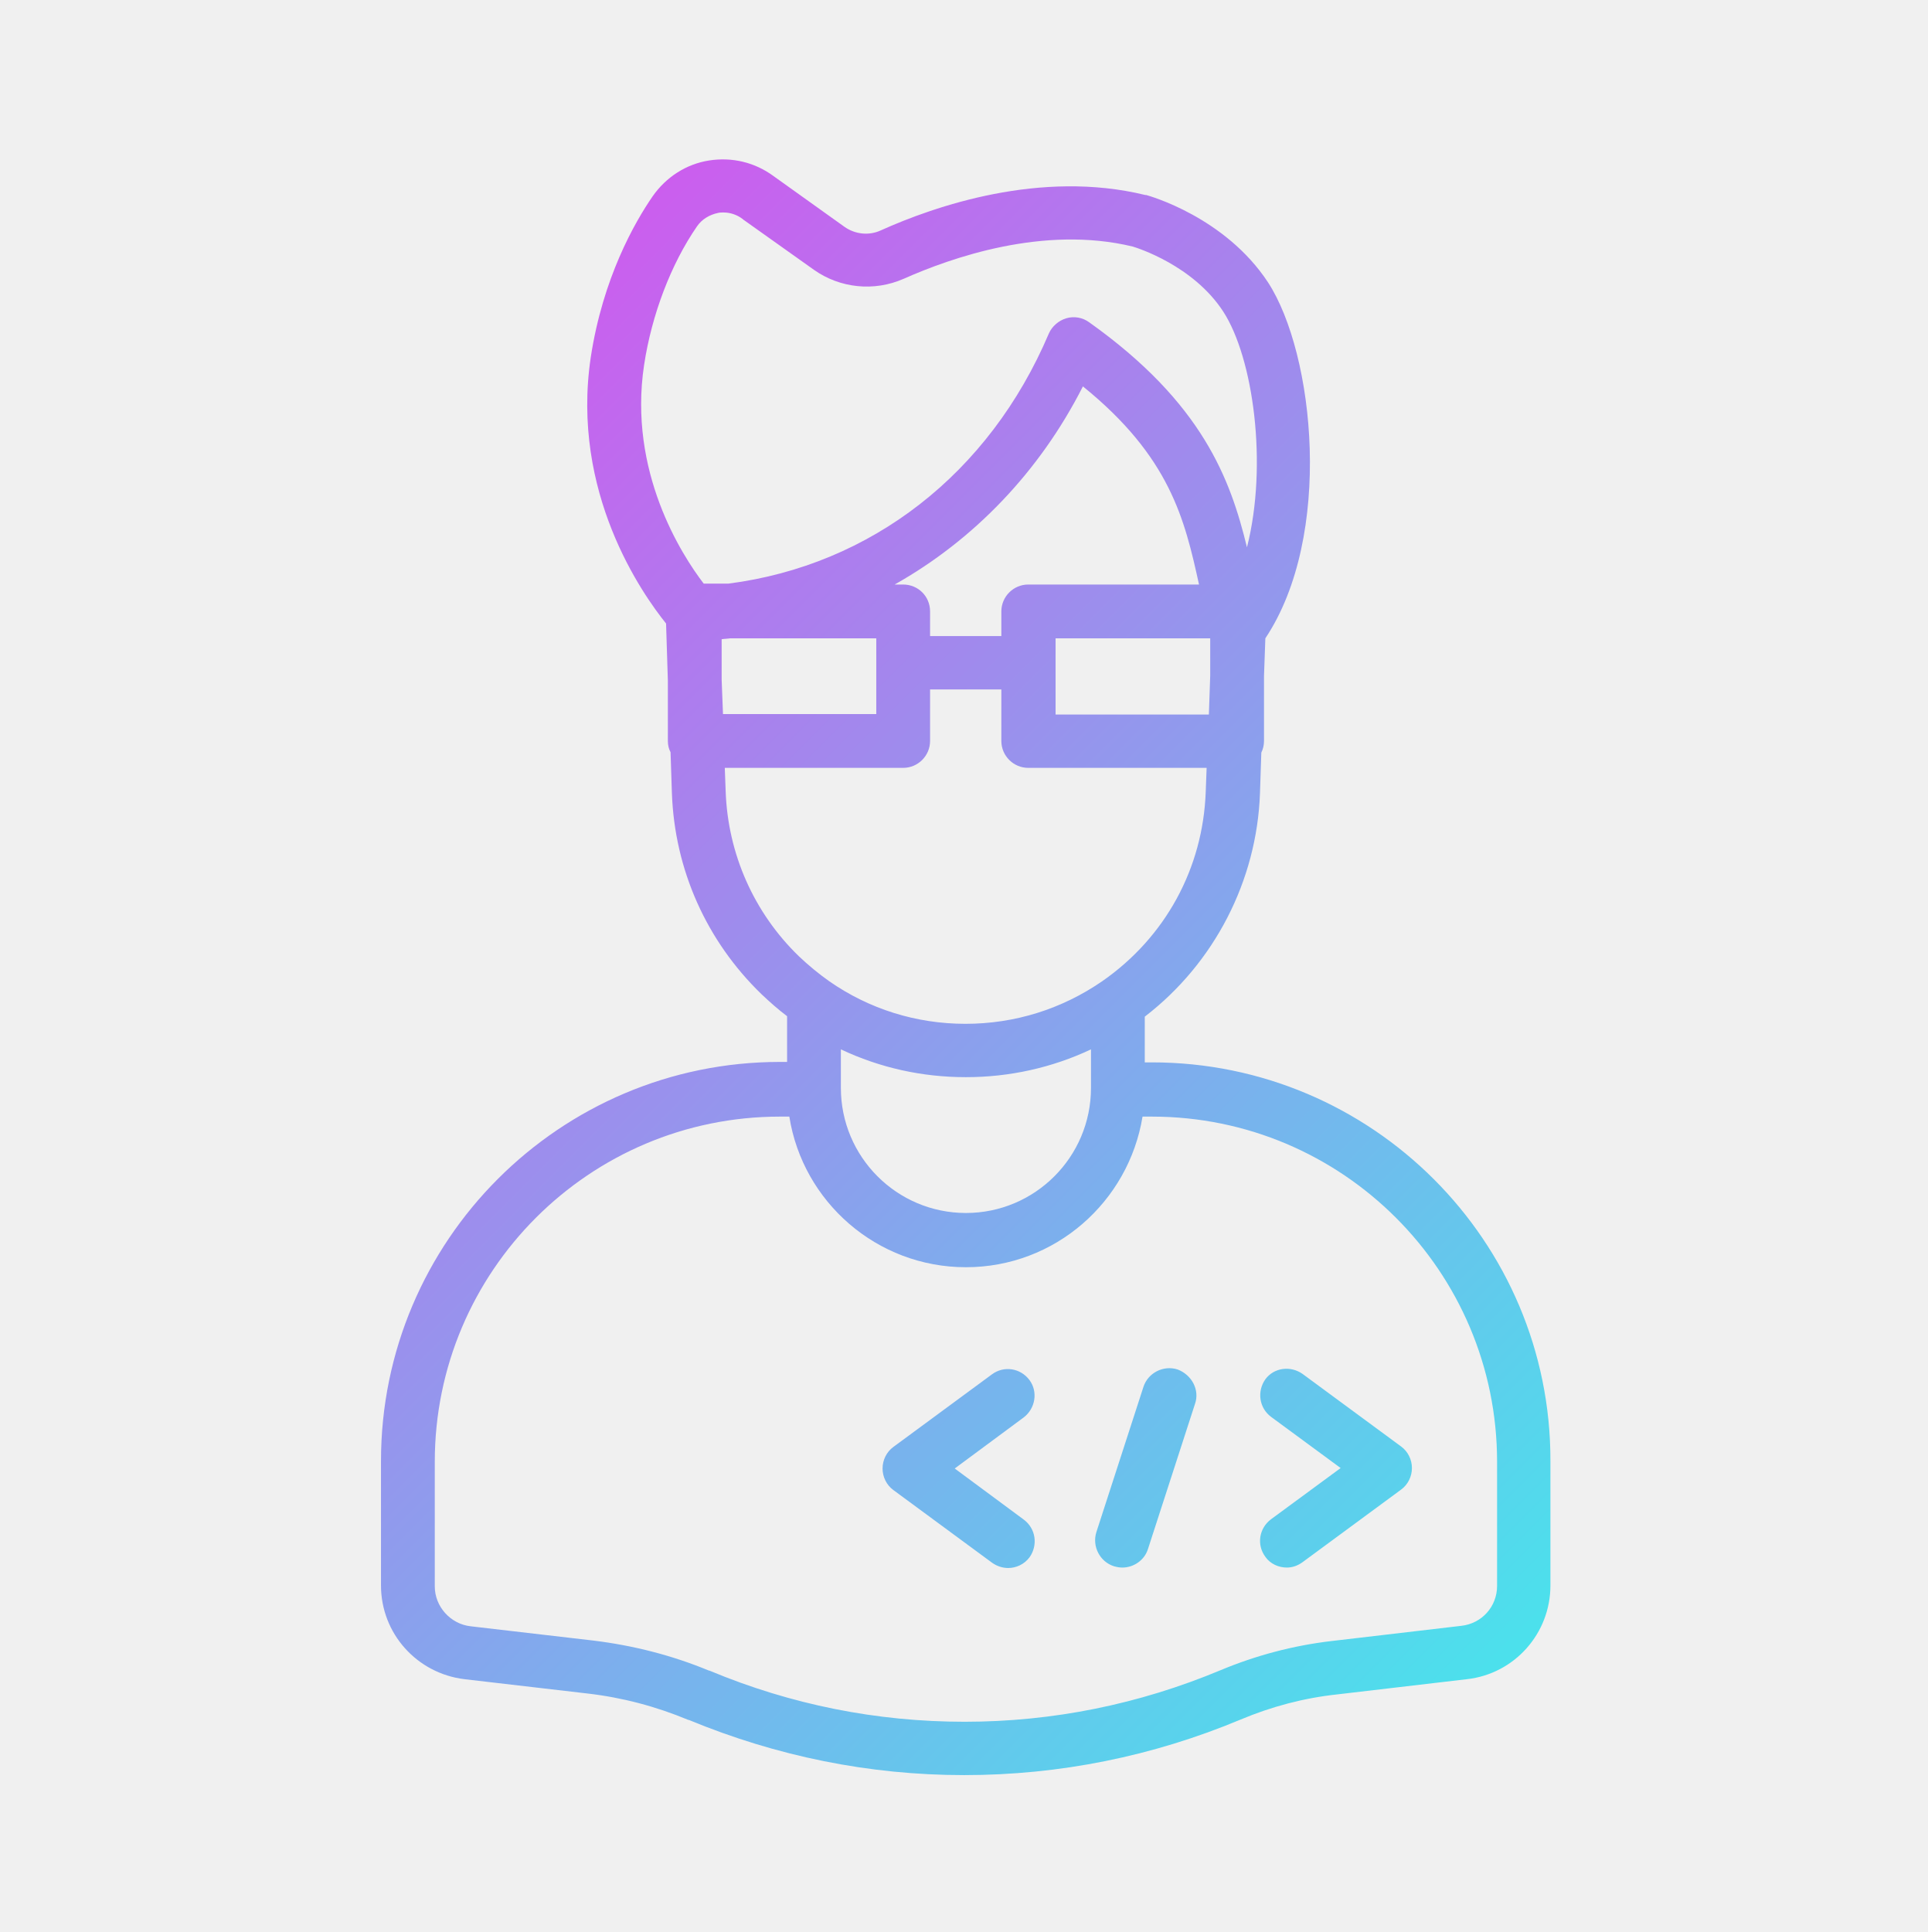
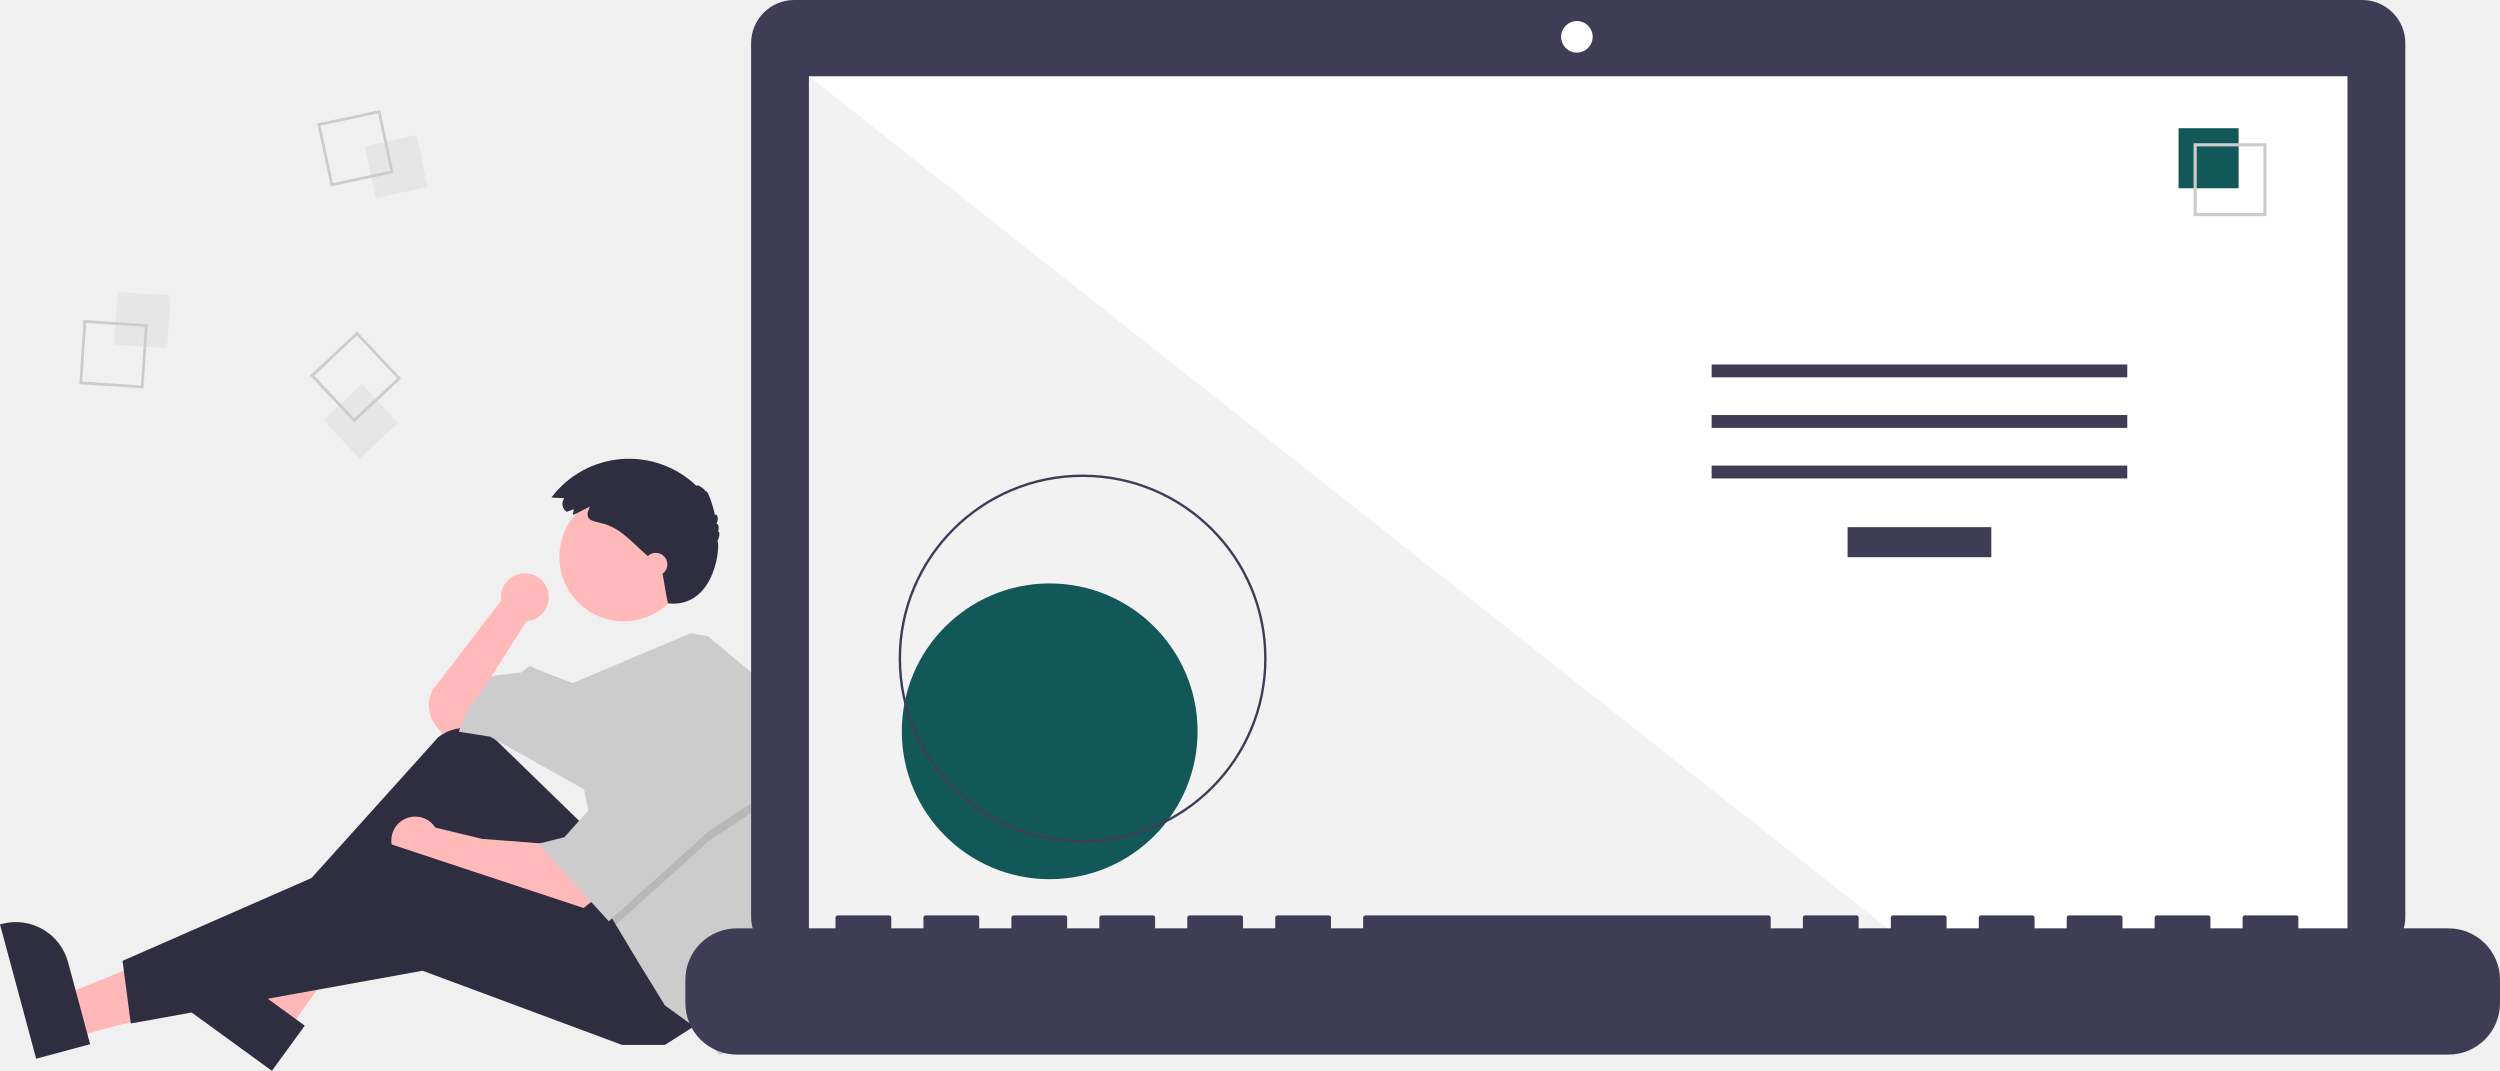
- <svg xmlns="http://www.w3.org/2000/svg" width="430" height="431" viewBox="0 0 430 431" fill="none">
-   <path d="M257 236.999H255.4V226.799C270.9 214.899 280.4 196.499 281.1 176.999L281.4 167.899C281.8 167.099 282 166.199 282 165.299V150.799L282.3 142.399C297.5 119.599 293.3 78.999 282.9 62.999C273.3 48.399 256.4 43.699 255.7 43.499C255.6 43.499 255.6 43.499 255.5 43.499C232.1 37.799 208.5 45.999 196.5 51.399C193.9 52.599 190.8 52.299 188.4 50.599L172.6 39.299C168.4 36.199 163.3 34.999 158.2 35.799C153.1 36.599 148.6 39.499 145.6 43.799C141.6 49.599 134.5 61.999 131.8 79.699C127.3 109.899 143.3 132.499 148.6 139.099L149 151.799V165.299C149 166.199 149.2 167.099 149.6 167.799L149.9 176.899C150.5 193.999 157.6 209.899 169.9 221.799C171.7 223.499 173.6 225.199 175.6 226.699V236.899H174C124.9 236.899 85 276.799 85 325.899V353.699C85 364.399 93 373.299 103.6 374.599L131.1 377.799C138.9 378.699 146.4 380.699 153.6 383.699H153.7C173.3 391.799 193.9 395.999 215.1 395.999C236.4 395.999 257.2 391.799 276.8 383.599C283.7 380.699 290.9 378.799 298.3 377.999L327.3 374.599C337.9 373.399 345.9 364.399 345.9 353.699V325.899C346 276.899 306.1 236.999 257 236.999ZM187.6 234.099C196.3 238.199 205.7 240.299 215.5 240.299C225.2 240.299 234.7 238.199 243.4 234.099V242.699C243.4 258.099 230.9 270.599 215.5 270.599C200.1 270.599 187.6 258.099 187.6 242.699V234.099ZM161 151.599V142.599C161.6 142.499 162.3 142.499 162.9 142.399H195.5V159.299H161.3L161 151.599ZM201.5 130.399H199.6C217.2 120.499 231.9 105.299 241.6 86.199C261 101.899 264.3 115.799 267.5 130.399H229.4C226.1 130.399 223.4 133.099 223.4 136.399V141.899H207.5V136.399C207.5 132.999 204.8 130.399 201.5 130.399ZM235.5 142.399H270V150.699L269.7 159.399H235.5V142.399ZM143.7 81.399C145.4 70.199 149.7 58.899 155.5 50.499C156.6 48.899 158.3 47.899 160.2 47.499C160.6 47.399 161 47.399 161.4 47.399C162.9 47.399 164.4 47.899 165.6 48.799C165.6 48.799 165.7 48.799 165.7 48.899L181.6 60.199C187.4 64.299 195 65.099 201.6 62.199C212.2 57.499 232.8 50.199 252.7 54.999C253.7 55.299 266.2 59.199 272.9 69.499C279.6 79.799 282.9 103.599 278.2 122.099C274.5 106.899 268.3 89.899 243 71.899C241.5 70.799 239.6 70.499 237.9 70.999C236.2 71.499 234.7 72.799 234 74.399C220.7 105.699 194.3 126.099 162.5 130.199H157C152.1 123.799 140.1 105.199 143.7 81.399ZM161.9 176.599L161.7 171.299H201.5C204.8 171.299 207.5 168.599 207.5 165.299V153.799H223.4V165.299C223.4 168.599 226.1 171.299 229.4 171.299H269.2L269 176.599C268.4 193.699 260 209.099 245.9 218.899C236.9 225.099 226.4 228.399 215.4 228.399C204.4 228.399 193.9 225.099 185 218.899C182.6 217.199 180.3 215.299 178.2 213.299C168.2 203.599 162.4 190.499 161.9 176.599ZM334 353.799C334 358.399 330.6 362.199 326 362.699L297 366.099C288.5 367.099 280.2 369.299 272.3 372.599C254.1 380.199 234.9 384.099 215.2 384.099C195.6 384.099 176.5 380.299 158.3 372.699H158.2C150 369.299 141.4 367.099 132.5 365.999L105 362.799C100.5 362.299 97 358.399 97 353.899V326.099C97 283.599 131.5 249.099 174 249.099H176.1C179.1 268.099 195.6 282.699 215.5 282.699C235.4 282.699 251.8 268.099 254.9 249.099H257C299.5 249.099 334 283.599 334 326.099V353.799ZM228.4 316.199L213 327.599L228.4 338.999C231.1 340.999 231.6 344.699 229.7 347.399C228.5 348.999 226.7 349.799 224.9 349.799C223.7 349.799 222.4 349.399 221.3 348.599L199.3 332.399C197.8 331.299 196.9 329.499 196.9 327.599C196.9 325.699 197.8 323.899 199.3 322.799L221.3 306.599C224 304.599 227.7 305.199 229.7 307.899C231.6 310.499 231 314.199 228.4 316.199ZM290.6 306.499L312.6 322.699C314.1 323.799 315 325.599 315 327.499C315 329.399 314.1 331.199 312.6 332.299L290.6 348.499C289.5 349.299 288.3 349.699 287.1 349.699C285.3 349.699 283.4 348.899 282.3 347.299C280.3 344.599 280.9 340.899 283.6 338.899L299.1 327.499L283.6 316.099C280.9 314.099 280.4 310.399 282.3 307.699C284.2 305.099 287.9 304.599 290.6 306.499ZM266.6 313.199L256.1 345.599C255.3 348.099 252.9 349.699 250.4 349.699C249.8 349.699 249.2 349.599 248.5 349.399C245.4 348.399 243.6 344.999 244.6 341.799L255.1 309.399C256.1 306.299 259.5 304.499 262.7 305.499C265.9 306.699 267.7 310.099 266.6 313.199Z" fill="url(#paint0_linear_2035_3427)" />
-   <defs>
-     <linearGradient id="paint0_linear_2035_3427" x1="80.351" y1="108.55" x2="340.117" y2="368.316" gradientUnits="userSpaceOnUse">
-       <stop stop-color="#CB5EEE" />
-       <stop offset="1" stop-color="#4BE1EC" />
-     </linearGradient>
-   </defs>
+ <svg xmlns="http://www.w3.org/2000/svg" data-name="Layer 1" width="1019.484" height="436.681" viewBox="0 0 1019.484 436.681">
+   <path d="M314.028,475.274a9.751,9.751,0,1,0-19.407,1.282l-28.014,36.686a13.583,13.583,0,0,0,1.836,14.914l2.198,2.564,10.083-2.017,11.428-10.083L290.806,507.192l14.117-22.183-.018-.016A9.743,9.743,0,0,0,314.028,475.274Z" transform="translate(-90.2579 -231.6594)" fill="#ffb9b9" />
+   <polygon points="30.041 422.968 25.468 405.984 88.8 380.265 95.549 405.331 30.041 422.968" fill="#ffb8b8" />
+   <path d="M105.002,663.391,90.258,608.629l.693-.187a22.075,22.075,0,0,1,27.054,15.575l0.0.001L127.01,657.466Z" transform="translate(-90.2579 -231.6594)" fill="#2f2e41" />
+   <polygon points="117.278 420.254 103.054 409.91 136.185 350.121 157.179 365.388 117.278 420.254" fill="#ffb8b8" />
+   <path d="M201.137,668.341,155.271,634.985l.422-.58a22.075,22.075,0,0,1,30.835-4.87l.001.001L214.542,649.908Z" transform="translate(-90.2579 -231.6594)" fill="#2f2e41" />
+   <path d="M328.45,568.364l-35.795-34.773a18.076,18.076,0,0,0-23.668-1.322L201.401,607.352l6.05,9.411L271.984,573.069l43.694,57.139,41.678-20.838Z" transform="translate(-90.2579 -231.6594)" fill="#2f2e41" />
+   <path d="M312.989,575.758l-26.217-2.017-18.986-4.603a9.753,9.753,0,1,0-1.85,12.656l-.003.014,11.428,4.706,49.072,16.806,6.05-4.706Z" transform="translate(-90.2579 -231.6594)" fill="#ffb9b9" />
+   <polygon points="285.92 416.699 271.131 426.11 253.653 426.11 172.315 395.86 53.332 417.371 49.971 391.826 158.871 344.099 254.326 375.693 285.92 416.699" fill="#2f2e41" />
+   <circle cx="254.326" cy="227.132" r="26.217" fill="#ffb9b9" />
+   <path d="M412.417,563.463a150.631,150.631,0,0,1-7.388,46.592l-1.963,6.037-9.411,43.022-10.083,2.689-7.394-9.411-14.789-10.755L350.634,624.158,341.411,608.791l-2.877-4.8-10.083-50.416-38.317-21.511-12.772-2.017,2.689-7.394,11.428-15.461L302.906,505.847l3.361-2.689,2.689,1.344,14.823,5.71,48.057-20.304,7.031,1.15L403.067,511.225A150.499,150.499,0,0,1,412.417,563.463Z" transform="translate(-90.2579 -231.6594)" fill="#ccc" />
+   <polygon points="314.825 325.949 289.281 342.754 251.153 377.131 248.276 372.332 240.209 331.999 242.226 331.999 263.065 293.683 314.825 325.949" opacity="0.1" style="isolation:isolate" />
+   <polygon points="263.065 289.649 242.226 327.965 230.126 341.41 219.371 344.099 248.276 375.693 289.281 338.721 314.825 321.915 263.065 289.649" fill="#ccc" />
+   <path d="M324.193,439.299l-2.841,1.093a3.965,3.965,0,0,1-1.06-5.507q.023-.034.047-.067l-5.249-.246a39.637,39.637,0,0,1,59.173-4.77c.239-.823,2.844.778,3.908,2.402.357-1.339,2.8,5.135,3.664,9.712.4-1.524,1.938.936.591,3.297.854-.125,1.239,2.059.578,3.276.934-.439.777,2.169-.236,3.911,1.333-.118-.114,27.331-20.114,25.331-1.392-6.397-1-6-2.64-14.226-.763-.81-1.599-1.548-2.433-2.284l-4.513-3.983c-5.247-4.632-10.021-10.348-17.011-12.08-4.804-1.19-7.841-1.458-5.223-6.872-2.365.987-4.574,2.455-6.961,3.372C323.905,440.902,324.239,440.055,324.193,439.299Z" transform="translate(-90.2579 -231.6594)" fill="#2f2e41" />
+   <circle cx="267.434" cy="230.157" r="4.706" fill="#ffb9b9" />
+   <rect x="137.514" y="351.376" width="21.61" height="21.61" transform="translate(-313.1754 254.4458) rotate(-86.18992)" fill="#e6e6e6" style="isolation:isolate" />
+   <path d="M124.344,362.131l26.183,1.744-1.744,26.183-26.183-1.744Zm24.969,2.806-23.906-1.592-1.592,23.906,23.906,1.592Z" transform="translate(-90.2579 -231.6594)" fill="#ccc" />
+   <rect x="241.009" y="288.772" width="21.61" height="21.61" transform="translate(-147.5724 -172.0746) rotate(-12.12675)" fill="#e6e6e6" style="isolation:isolate" />
+   <path d="M245.278,276.51l5.513,25.655-25.655,5.513-5.513-25.655Zm4.157,24.779-5.033-23.424-23.424,5.033,5.033,23.424Z" transform="translate(-90.2579 -231.6594)" fill="#ccc" />
+   <rect x="226.603" y="392.674" width="21.61" height="21.61" transform="translate(-301.9456 39.64172) rotate(-43.12712)" fill="#e6e6e6" style="isolation:isolate" />
+   <path d="M253.815,385.997,234.663,403.935l-17.939-19.152,19.152-17.939Zm-19.099,16.326,17.486-16.379-16.379-17.486-17.486,16.379Z" transform="translate(-90.2579 -231.6594)" fill="#ccc" />
+   <path d="M1053.535,231.659H414.152a17.598,17.598,0,0,0-17.599,17.598v356.252a17.599,17.599,0,0,0,17.599,17.599H1053.535a17.599,17.599,0,0,0,17.599-17.599V249.258a17.599,17.599,0,0,0-17.599-17.598Z" transform="translate(-90.2579 -231.6594)" fill="#3f3d56" />
+   <rect x="329.89" y="31.101" width="627.391" height="353.913" fill="#fff" />
+   <circle cx="643.049" cy="15.014" r="6.435" fill="#fff" />
+   <polygon points="777.858 385.015 329.89 385.015 329.89 31.102 777.858 385.015" fill="#f2f2f2" style="isolation:isolate" />
+   <circle cx="428.058" cy="298.224" r="60.307" fill="#135858" />
+   <path d="M531.741,575.21a75.016,75.016,0,1,1,75.016-75.016A75.016,75.016,0,0,1,531.741,575.21Zm0-149.051A74.035,74.035,0,1,0,605.776,500.194a74.035,74.035,0,0,0-74.035-74.035Z" transform="translate(-90.2579 -231.6594)" fill="#3f3d56" />
+   <rect x="753.437" y="214.97" width="58.605" height="12.246" fill="#3f3d56" />
+   <rect x="697.991" y="148.627" width="169.497" height="5.248" fill="#3f3d56" />
+   <rect x="697.991" y="169.246" width="169.497" height="5.248" fill="#3f3d56" />
+   <rect x="697.991" y="189.866" width="169.497" height="5.248" fill="#3f3d56" />
+   <rect x="888.401" y="52.282" width="24.492" height="24.492" fill="#135858" />
+   <path d="M1014.522,319.804h-29.74v-29.74h29.74Zm-28.447-1.293h27.154V291.357H986.075Z" transform="translate(-90.2579 -231.6594)" fill="#ccc" />
+   <path d="M1088.749,610.239h-61.229v-4.412a.875.875,0,0,0-.875-.875h-20.993a.875.875,0,0,0-.875.875v4.412H991.657v-4.412a.875.875,0,0,0-.875-.875H969.789a.875.875,0,0,0-.875.875h0v4.412H955.794v-4.412a.875.875,0,0,0-.875-.875h-20.993a.875.875,0,0,0-.875.875h0v4.412H919.931v-4.412a.875.875,0,0,0-.875-.875H898.064a.875.875,0,0,0-.875.875v4.412H884.068v-4.412a.875.875,0,0,0-.875-.875H862.201a.875.875,0,0,0-.875.875h0v4.412H848.205v-4.412a.875.875,0,0,0-.875-.875H826.338a.875.875,0,0,0-.875.875h0v4.412H812.343v-4.412a.875.875,0,0,0-.875-.875H647.023a.875.875,0,0,0-.875.875h0v4.412H633.028v-4.412a.875.875,0,0,0-.875-.875H611.161a.875.875,0,0,0-.875.875h0v4.412h-13.121v-4.412a.875.875,0,0,0-.875-.875h-20.993a.875.875,0,0,0-.875.875h0v4.412H561.302v-4.412a.875.875,0,0,0-.875-.875H539.435a.875.875,0,0,0-.875.875h0v4.412H525.44v-4.412a.875.875,0,0,0-.875-.875H503.572a.875.875,0,0,0-.875.875h0v4.412h-13.121v-4.412a.875.875,0,0,0-.875-.875H467.709a.875.875,0,0,0-.875.875v4.412H453.714v-4.412a.875.875,0,0,0-.875-.875H431.846a.875.875,0,0,0-.875.875h0v4.412H390.735A20.993,20.993,0,0,0,369.742,631.232v9.492A20.993,20.993,0,0,0,390.735,661.717h698.014a20.993,20.993,0,0,0,20.993-20.993V631.232A20.993,20.993,0,0,0,1088.749,610.239Z" transform="translate(-90.2579 -231.6594)" fill="#3f3d56" />
</svg>
